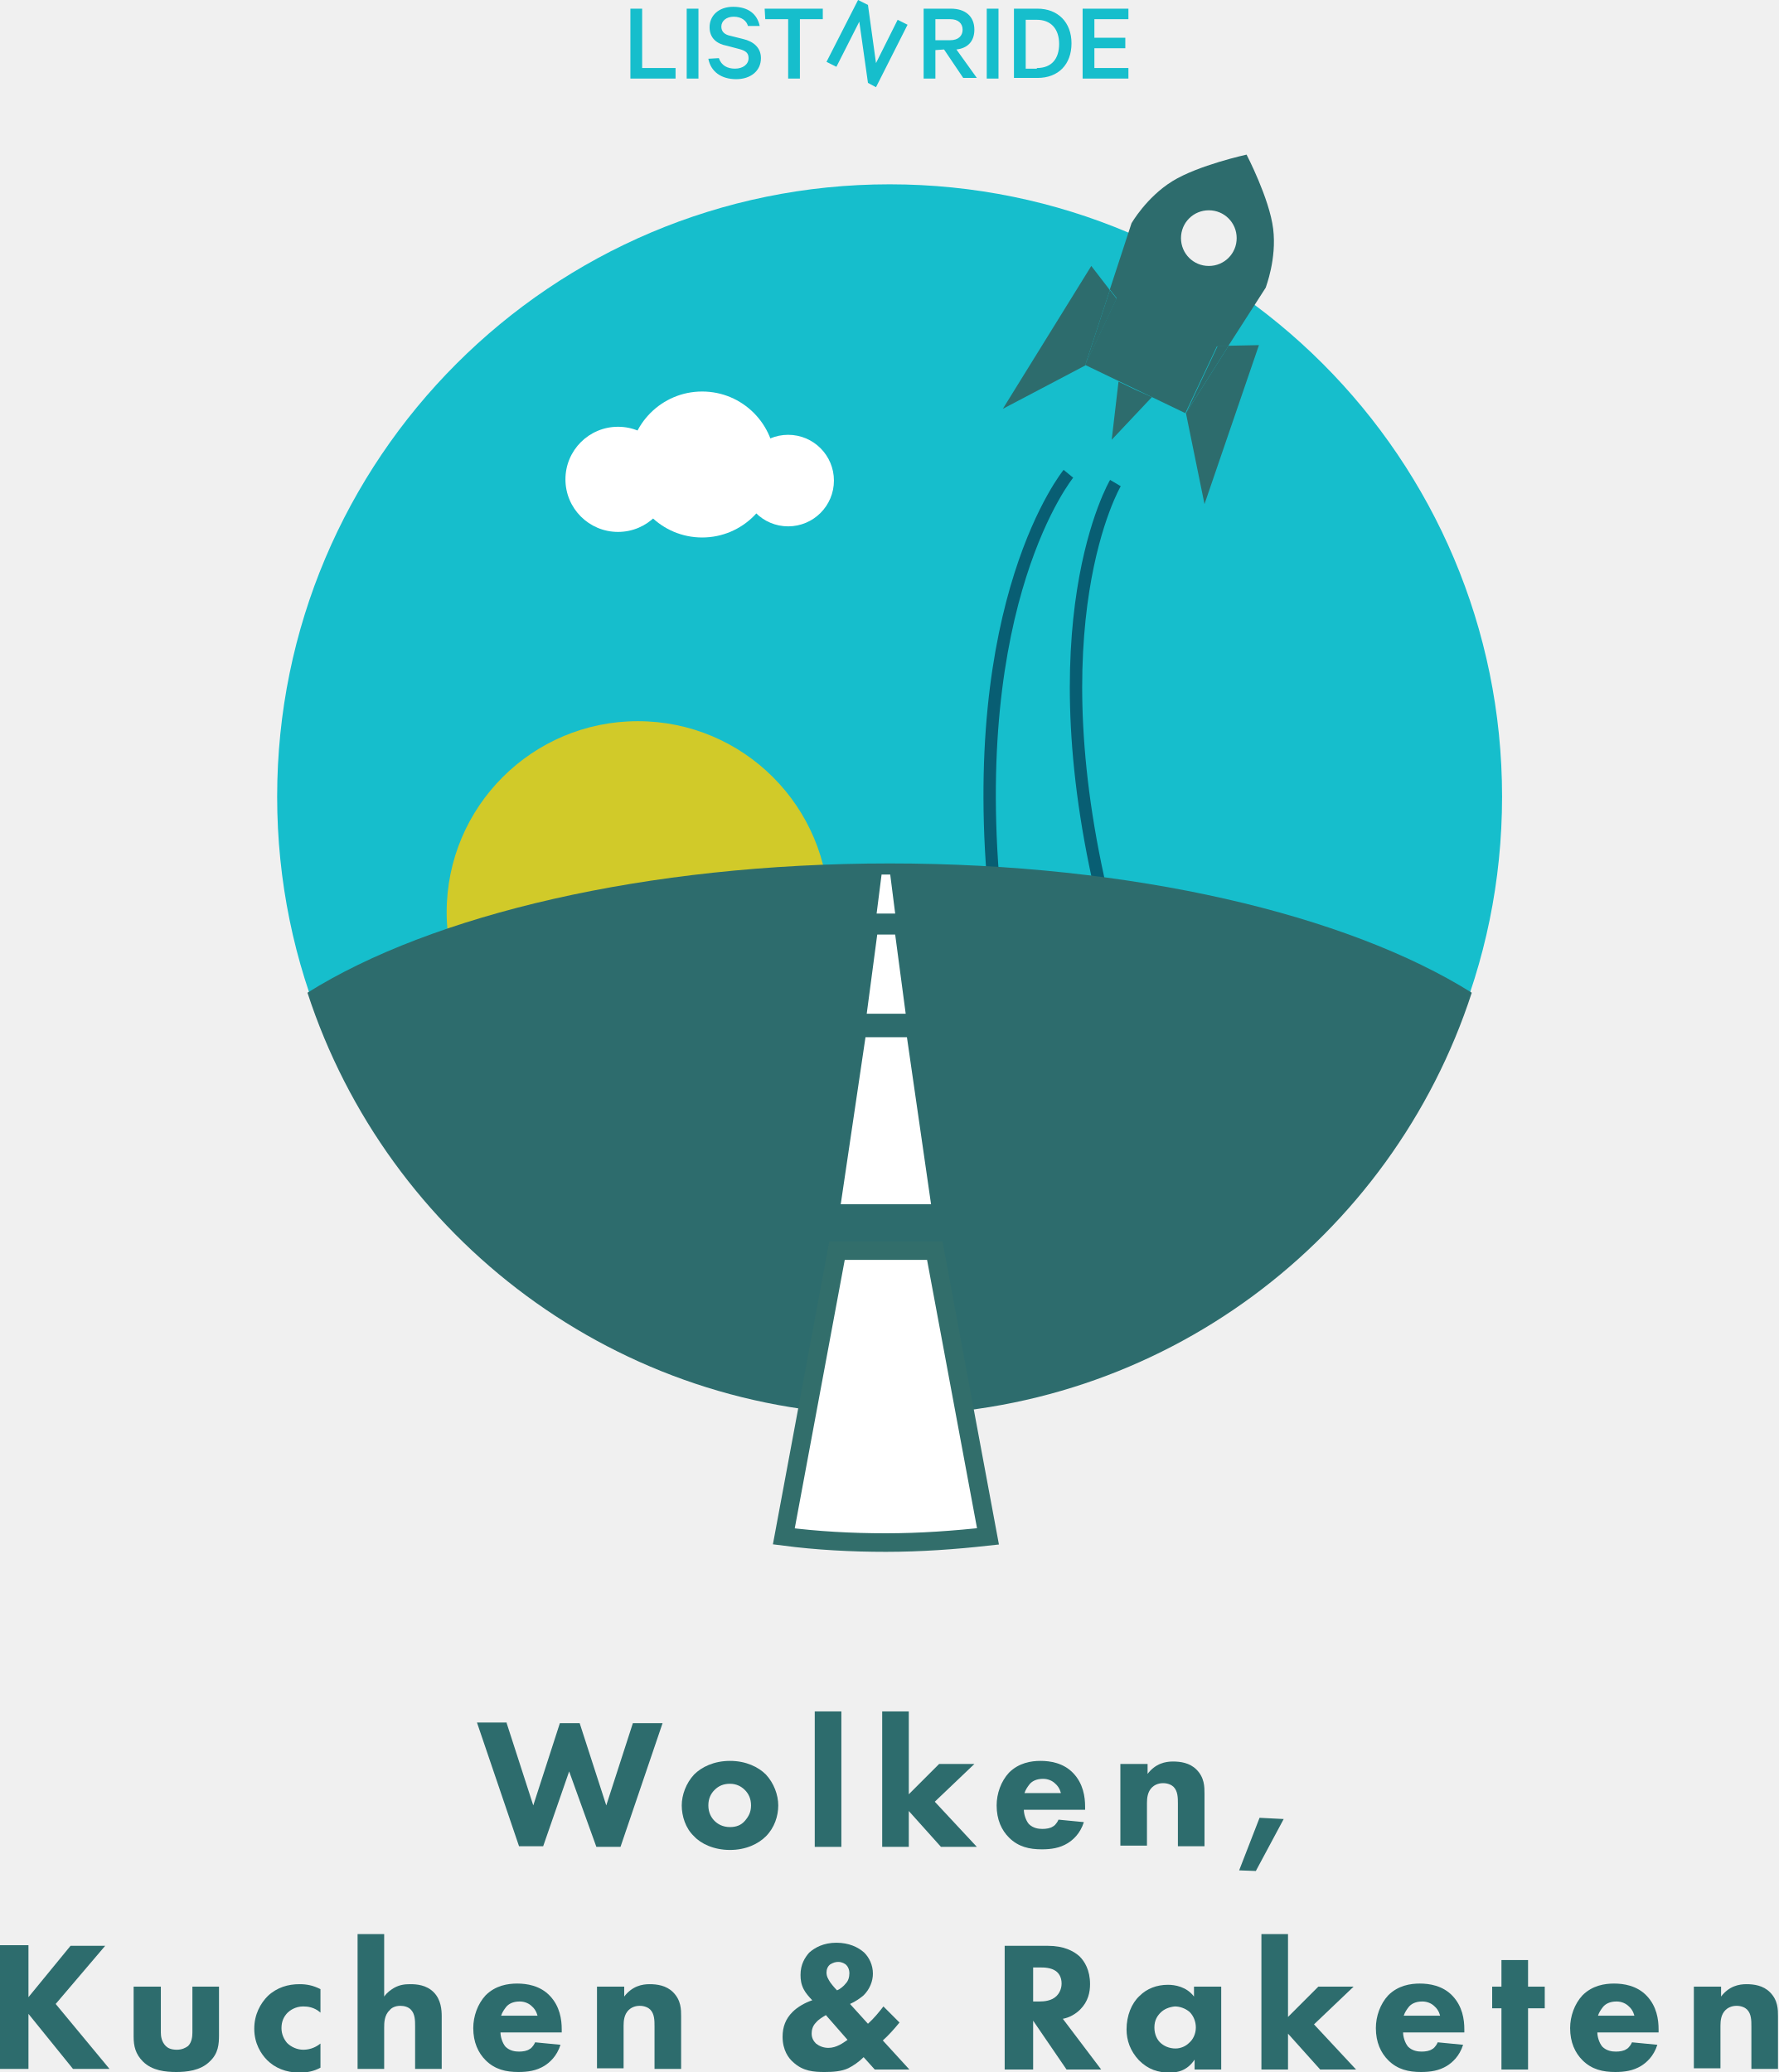
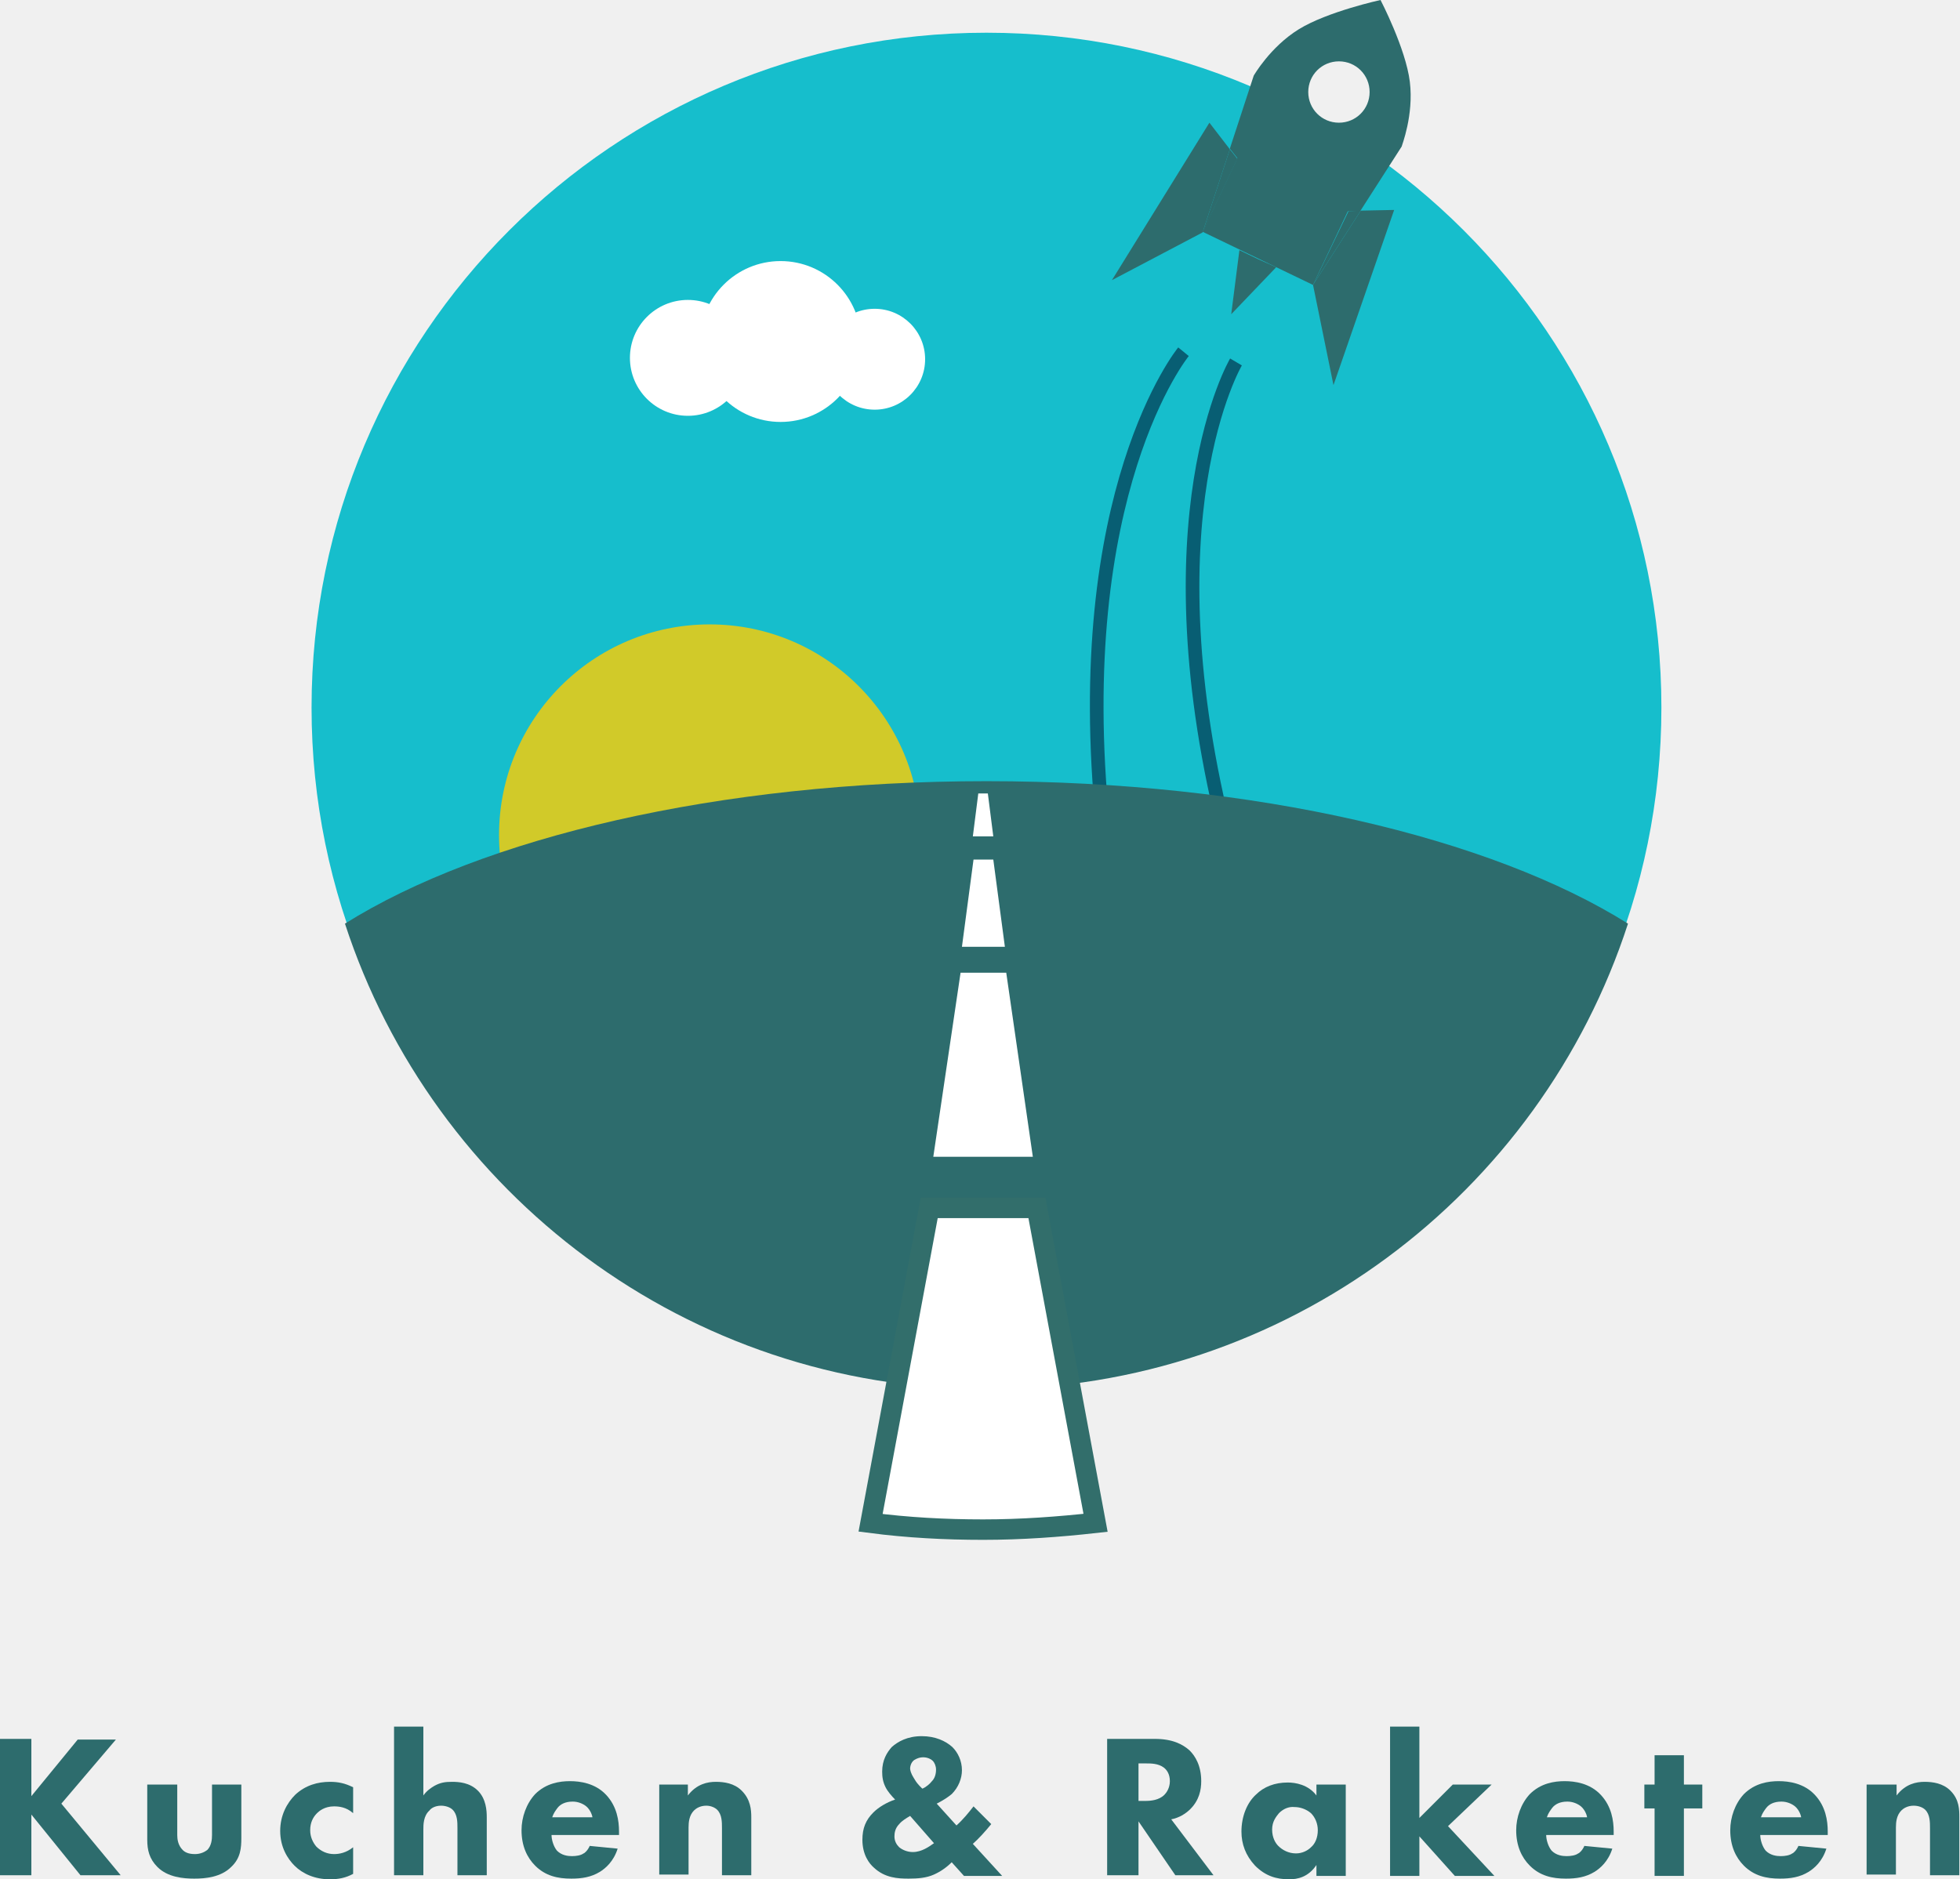
- <svg xmlns="http://www.w3.org/2000/svg" version="1.1" id="Layer_1" x="0px" y="0px" width="287.5px" height="335px" viewBox="0 0 287.5 335" style="enable-background:new 0 0 287.5 335;" xml:space="preserve">
+ <svg xmlns="http://www.w3.org/2000/svg" version="1.1" id="Layer_1" x="0px" y="0px" width="287.5px" height="275.6px" viewBox="0 0 287.5 275.6" style="enable-background:new 0 0 287.5 275.6;" xml:space="preserve">
  <style type="text/css">
- 	.st0{fill:#16BECC;}
- 	.st1{fill:#D1CA29;}
- 	.st2{fill:none;}
+ 	.st0{fill:#FFFFFF;}
+ 	.st1{fill:#16BECC;}
+ 	.st2{fill:#D1CA29;}
	.st3{fill:none;stroke:#085E73;stroke-width:2;stroke-miterlimit:10;}
	.st4{fill:#2D6C6D;}
- 	.st5{fill:#FFFFFF;}
- 	.st6{fill:#FFFFFF;stroke:#326E6B;stroke-width:3;stroke-miterlimit:10;}
+ 	.st5{fill:#FFFFFF;stroke:#326E6B;stroke-width:3;stroke-miterlimit:10;}
+ 	.st6{enable-background:new    ;}
</style>
-   <circle class="st0" cx="143.8" cy="128.8" r="99" />
-   <path class="st0" d="M141.6,14.1l-1.3-0.7l-1.4-9.9l-3.7,7.3l-1.6-0.8l5.1-10l1.6,0.8l1.3,9.4l3.5-7l1.6,0.8L141.6,14.1z M123.7,3.1  h3.7v9.6h1.9V3.1h3.7V1.4h-9.4L123.7,3.1L123.7,3.1z M114.5,9.5c0.4,2.1,2.1,3.3,4.5,3.3c2.3,0,4-1.3,4-3.4c0-1.7-1.2-2.7-2.9-3.1  l-2-0.5c-1-0.2-1.5-0.7-1.5-1.5c0-0.9,0.8-1.6,2-1.6c1.3,0,2.1,0.7,2.3,1.5h1.9c-0.4-1.9-1.8-3.1-4.3-3.1c-2.3,0-3.8,1.4-3.8,3.3  c0,1.8,1.2,2.7,2.8,3l1.9,0.5c1.2,0.3,1.6,0.7,1.6,1.5c0,1-0.9,1.7-2.2,1.7c-1.2,0-2.2-0.5-2.6-1.7L114.5,9.5L114.5,9.5z M112.9,1.4  H111v11.3h1.9V1.4z M101.9,12.7h7.3V11h-5.4V1.4h-1.9V12.7z M182.4,1.4v1.7h-5.5v3h5v1.7h-5V11h5.5v1.7H175V1.4L182.4,1.4L182.4,1.4  z M163.9,1.4h3.8c3.3,0,5.5,2.2,5.5,5.6s-2.1,5.6-5.5,5.6h-3.8V1.4z M167.6,11c2.4,0,3.6-1.5,3.6-3.9s-1.3-3.9-3.6-3.9h-1.8v7.9h1.8  V11z M161.4,12.7h-1.9V1.4h1.9V12.7z M151.2,6.5h2.4c1.3,0,2-0.7,2-1.7s-0.7-1.7-2-1.7h-2.4V6.5z M151.2,8.1v4.6h-1.9V1.4h4.4  c2.3,0,3.8,1.2,3.8,3.4c0,1.9-1.1,3-2.9,3.2l3.3,4.6h-2.2L152.6,8L151.2,8.1L151.2,8.1z" />
-   <circle class="st1" cx="103.1" cy="147.5" r="30.9" />
-   <rect x="75.6" y="86.4" class="st2" width="136.2" height="72" />
-   <path class="st3" d="M180.3,78.1c0,0-13.5,22.8-1.2,70.6" />
-   <path class="st3" d="M172.7,76.6c0,0-16.8,20.5-11.8,69.6" />
+   <path class="st0" d="M142.2,225" />
  <g>
-     <path class="st4" d="M205.8,37c-0.6-4.9-4.3-12-4.3-12s-7.8,1.7-12,4.3c-4.2,2.6-6.6,6.8-6.6,6.8l-3.5,10.7l1.1,1.4l-5.1,10.8   l8.1,3.9l2.7,1.3l0,0l5.4,2.6l5.1-10.8l1.8,0l6.1-9.5C204.6,46.4,206.4,41.9,205.8,37z M195.4,43c-2.5,0-4.5-2-4.5-4.5   s2-4.5,4.5-4.5s4.5,2,4.5,4.5S197.9,43,195.4,43z" />
-     <polygon class="st4" points="176.4,43 162.1,66.1 175.4,59.1 179.4,46.9  " />
-     <polygon class="st4" points="179.4,46.9 175.4,59.1 180.5,48.3  " />
-     <polygon class="st4" points="194.7,81.5 203.5,55.8 198.6,55.9 191.7,66.8  " />
-     <polygon class="st4" points="191.7,66.8 198.6,55.9 196.8,56  " />
-     <polygon class="st4" points="180.8,61.7 179.7,71.1 186.2,64.2 183.5,63  " />
-     <polygon class="st4" points="183.5,63 186.2,64.2 186.2,64.2  " />
+     <circle class="st1" cx="144.7" cy="103.8" r="99" />
+     <circle class="st2" cx="104.1" cy="122.5" r="30.9" />
+     <path class="st3" d="M181.3,53.1c0,0-13.5,22.8-1.2,70.6" />
+     <path class="st3" d="M173.6,51.6c0,0-16.8,20.5-11.8,69.6" />
+     <path class="st4" d="M206.8,12c-0.6-4.9-4.3-12-4.3-12s-7.8,1.7-12,4.3s-6.6,6.8-6.6,6.8l-3.5,10.7l1.1,1.4L176.4,34l8.1,3.9   l2.7,1.3l0,0l5.4,2.6l5.1-10.8h1.8l6.1-9.5C205.6,21.4,207.4,16.9,206.8,12z M196.4,18c-2.5,0-4.5-2-4.5-4.5s2-4.5,4.5-4.5   s4.5,2,4.5,4.5S198.9,18,196.4,18z" />
+     <polygon class="st4" points="177.4,18 163.1,41.1 176.4,34.1 180.4,21.9  " />
+     <polygon class="st4" points="180.4,21.9 176.4,34.1 181.5,23.3  " />
+     <polygon class="st4" points="195.6,56.5 204.5,30.8 199.6,30.9 192.6,41.8  " />
+     <polygon class="st4" points="192.6,41.8 199.6,30.9 197.8,31  " />
+     <polygon class="st4" points="181.8,36.7 180.6,46.1 187.2,39.2 184.5,38  " />
+     <polygon class="st4" points="184.5,38 187.2,39.2 187.2,39.2  " />
+     <path class="st4" d="M144.7,203.8c44,0,81.2-28.6,94.1-68.3c-20.1-12.6-54.7-20.9-94.1-20.9s-74,8.3-94.1,20.9   C63.5,175.1,100.8,203.8,144.7,203.8z" />
+     <path class="st5" d="M144.2,177.2h-7.9l-8.6,46.2c5.4,0.7,10.9,1,16.5,1s11.1-0.4,16.5-1l-8.6-46.2H144.2z" />
+     <polygon class="st0" points="147.6,142.7 144.2,142.7 140.9,142.7 136.9,169.7 144.2,169.7 151.5,169.7  " />
+     <polygon class="st0" points="145.7,126.1 144.2,126.1 142.8,126.1 141.1,138.9 144.2,138.9 147.4,138.9  " />
+     <polygon class="st0" points="144.9,116.4 144.2,116.4 143.5,116.4 142.7,122.7 144.2,122.7 145.7,122.7  " />
+     <circle class="st0" cx="100.9" cy="52.5" r="8.5" />
+     <circle class="st0" cx="114.5" cy="50.1" r="11.8" />
+     <circle class="st0" cx="128.3" cy="52.7" r="7.4" />
  </g>
-   <g>
-     <path class="st4" d="M143.8,228.8c44,0,81.2-28.6,94.1-68.3c-20.1-12.6-54.7-20.9-94.1-20.9s-74,8.3-94.1,20.9   C62.6,200.1,99.8,228.8,143.8,228.8z" />
-   </g>
-   <g>
-     <path class="st5" d="M143.2,250" />
-     <path class="st6" d="M143.2,202.2h-7.9l-8.6,46.2c5.4,0.7,10.9,1,16.5,1c5.6,0,11.1-0.4,16.5-1l-8.6-46.2H143.2z" />
-     <polygon class="st5" points="146.6,167.7 143.2,167.7 139.9,167.7 135.9,194.7 143.2,194.7 150.5,194.7  " />
-     <polygon class="st5" points="144.7,151.1 143.2,151.1 141.8,151.1 140.1,163.9 143.2,163.9 146.4,163.9  " />
-     <polygon class="st5" points="143.9,141.4 143.2,141.4 142.5,141.4 141.7,147.7 143.2,147.7 144.7,147.7  " />
-   </g>
-   <circle class="st5" cx="99.9" cy="77.5" r="8.5" />
-   <circle class="st5" cx="113.5" cy="75.1" r="11.8" />
-   <circle class="st5" cx="127.4" cy="77.7" r="7.4" />
-   <g>
-     <path class="st4" d="M81.9,278.6l4.3,13.3l4.3-13.3h3.2l4.3,13.3l4.3-13.3h4.8l-6.8,20h-3.9L92,286.4l-4.2,12.1h-3.9l-6.8-20H81.9z   " />
-     <path class="st4" d="M123.8,296.9c-1.2,1.2-3.2,2.2-5.8,2.2c-2.6,0-4.7-1-5.8-2.2c-1.4-1.3-2-3.3-2-5s0.7-3.6,2-5   c1.2-1.2,3.2-2.2,5.8-2.2c2.6,0,4.6,1,5.8,2.2c1.3,1.4,2,3.3,2,5S125.2,295.5,123.8,296.9z M115.5,289.4c-0.6,0.6-1,1.4-1,2.5   c0,1.2,0.5,2,1,2.5c0.5,0.5,1.3,1,2.5,1c1,0,1.8-0.3,2.4-1s1-1.4,1-2.5s-0.4-1.9-1-2.5s-1.4-1-2.4-1   C117,288.4,116.2,288.7,115.5,289.4z" />
-     <path class="st4" d="M136,276.7v21.9h-4.3v-21.9H136z" />
-     <path class="st4" d="M146.9,276.7v13.4l4.9-4.9h5.7l-6.4,6.1l6.8,7.3h-5.8l-5.2-5.8v5.8h-4.3v-21.9H146.9z" />
-     <path class="st4" d="M175.5,292.6h-10c0,0.7,0.3,1.7,0.8,2.3c0.7,0.7,1.6,0.8,2.2,0.8c0.6,0,1.3-0.1,1.7-0.4c0.1,0,0.6-0.4,0.9-1.1   l4.1,0.4c-0.6,1.9-1.8,2.9-2.6,3.4c-1.3,0.8-2.7,1-4.2,1c-2,0-3.8-0.4-5.3-1.9c-1.2-1.2-2-2.9-2-5.2c0-1.9,0.7-3.9,2-5.3   c1.6-1.6,3.6-1.9,5.1-1.9s3.7,0.3,5.3,2c1.6,1.7,1.9,3.8,1.9,5.4V292.6z M171.5,290c0-0.1-0.2-1-0.9-1.6c-0.5-0.5-1.2-0.8-2-0.8   c-1.1,0-1.8,0.4-2.2,0.9c-0.3,0.4-0.6,0.8-0.8,1.4H171.5z" />
-     <path class="st4" d="M181.2,285.2h4.3v1.6c1.3-1.7,2.9-2,4.1-2c1.2,0,2.7,0.2,3.8,1.3c1.3,1.3,1.3,2.8,1.3,3.9v8.5h-4.3v-6.9   c0-0.9,0-2-0.7-2.7c-0.3-0.3-0.9-0.6-1.7-0.6c-0.9,0-1.5,0.4-1.8,0.7c-0.7,0.7-0.8,1.7-0.8,2.5v6.9h-4.3V285.2z" />
-     <path class="st4" d="M203.6,293.9l3.9,0.2l-4.5,8.4l-2.7-0.1L203.6,293.9z" />
-     <path class="st4" d="M4.6,322.9l6.8-8.3h5.6L9,324l8.7,10.5h-5.9l-7.2-8.9v8.9H0v-20h4.6V322.9z" />
-     <path class="st4" d="M26,321.2v7.4c0,0.6,0.1,1.5,0.8,2.2c0.3,0.3,0.8,0.6,1.8,0.6c0.8,0,1.4-0.3,1.8-0.6c0.6-0.6,0.7-1.5,0.7-2.2   v-7.4h4.3v7.8c0,1.5-0.1,3-1.5,4.3c-1.5,1.5-3.8,1.7-5.4,1.7c-1.7,0-3.9-0.2-5.4-1.7c-1.2-1.2-1.5-2.5-1.5-4v-8.1H26z" />
-     <path class="st4" d="M51.8,325.4c-1-0.9-2.1-1-2.8-1c-1.3,0-2.2,0.7-2.5,1c-0.6,0.6-1,1.4-1,2.5c0,1,0.4,1.8,0.9,2.4   c0.7,0.7,1.7,1.1,2.6,1.1c0.8,0,1.8-0.2,2.8-1v3.9c-1.1,0.6-2.2,0.8-3.4,0.8c-2.2,0-4-0.8-5.2-2c-1-1-2.1-2.7-2.1-5.1   c0-2.3,1-4.1,2.2-5.3c1.5-1.4,3.3-1.9,5.1-1.9c1.2,0,2.2,0.2,3.4,0.8V325.4z" />
-     <path class="st4" d="M57.8,312.7h4.3v10.1c0.5-0.7,1.1-1.1,1.6-1.4c0.9-0.5,1.7-0.6,2.6-0.6c1,0,2.6,0.1,3.8,1.3   c1.2,1.2,1.3,2.9,1.3,3.9v8.5h-4.3v-6.9c0-0.9,0-2-0.7-2.7c-0.4-0.4-1-0.6-1.7-0.6c-0.9,0-1.5,0.4-1.7,0.7   c-0.9,0.8-0.9,2.1-0.9,2.8v6.7h-4.3V312.7z" />
-     <path class="st4" d="M90.9,328.6h-10c0,0.7,0.3,1.7,0.8,2.3c0.7,0.7,1.6,0.8,2.2,0.8c0.6,0,1.3-0.1,1.7-0.4c0.1,0,0.6-0.4,0.9-1.1   l4.1,0.4c-0.6,1.9-1.8,2.9-2.6,3.4c-1.3,0.8-2.7,1-4.2,1c-2,0-3.8-0.4-5.3-1.9c-1.2-1.2-2-2.9-2-5.2c0-1.9,0.7-3.9,2-5.3   c1.6-1.6,3.6-1.9,5.1-1.9s3.7,0.3,5.3,2c1.6,1.7,1.9,3.8,1.9,5.4V328.6z M86.9,326c0-0.1-0.2-1-0.9-1.6c-0.5-0.5-1.2-0.8-2-0.8   c-1.1,0-1.8,0.4-2.2,0.9c-0.3,0.4-0.6,0.8-0.8,1.4H86.9z" />
-     <path class="st4" d="M96.6,321.2h4.3v1.6c1.3-1.7,2.9-2,4.1-2c1.2,0,2.7,0.2,3.8,1.3c1.3,1.3,1.3,2.8,1.3,3.9v8.5h-4.3v-6.9   c0-0.9,0-2-0.7-2.7c-0.3-0.3-0.9-0.6-1.7-0.6c-0.9,0-1.5,0.4-1.8,0.7c-0.7,0.7-0.8,1.7-0.8,2.5v6.9h-4.3V321.2z" />
-     <path class="st4" d="M145.4,327c-0.9,1.1-1.8,2.1-2.7,2.9l4.3,4.7h-5.6l-1.8-2c-0.8,0.8-1.7,1.4-2.5,1.8c-1.1,0.5-2.4,0.6-3.8,0.6   c-1.7,0-3.5-0.1-5.1-1.6c-0.7-0.6-1.7-1.9-1.7-4.1c0-1.6,0.5-2.9,1.6-4c0.8-0.8,2-1.5,3.2-1.9c-0.5-0.5-1.1-1.2-1.4-1.8   c-0.4-0.8-0.5-1.5-0.5-2.3c0-1.7,0.7-2.8,1.4-3.6c0.9-0.8,2.3-1.6,4.4-1.6c2,0,3.5,0.7,4.5,1.6c0.8,0.8,1.4,2,1.4,3.4   c0,1.2-0.5,2.5-1.5,3.5c-0.6,0.5-1.3,1-2.2,1.4l2.9,3.2c1-0.9,1.8-1.9,2.5-2.8L145.4,327z M133.5,325.8c-0.5,0.3-1.2,0.7-1.6,1.2   c-0.6,0.6-0.7,1.3-0.7,1.8c0,0.7,0.3,1.2,0.7,1.6c0.5,0.4,1.2,0.7,2,0.7c1.3,0,2.4-0.8,3.1-1.3L133.5,325.8z M134.2,320.5   c0.5,0.7,1.1,1.3,1.1,1.3c0.5-0.2,1.1-0.7,1.4-1.1c0.4-0.4,0.6-1,0.6-1.7c0-0.5-0.2-1-0.5-1.3c-0.2-0.2-0.7-0.5-1.3-0.5   c-0.4,0-0.8,0.1-1.3,0.4c-0.4,0.3-0.6,0.8-0.6,1.3C133.6,319.6,133.9,320,134.2,320.5z" />
-     <path class="st4" d="M169.4,314.6c2.5,0,4.1,0.8,5.1,1.7c0.8,0.8,1.7,2.2,1.7,4.5c0,1.3-0.3,2.8-1.6,4.1c-0.7,0.7-1.7,1.3-2.8,1.5   l6.2,8.2h-5.6l-5.4-7.9v7.9h-4.6v-20H169.4z M167,323.6h1c0.8,0,2-0.1,2.8-0.9c0.3-0.3,0.8-1,0.8-2c0-1.1-0.5-1.7-0.9-2   c-0.8-0.6-2-0.6-2.5-0.6H167V323.6z" />
-     <path class="st4" d="M193.1,321.2h4.3v13.4h-4.3v-1.6c-1.2,1.8-2.8,2.1-4,2.1c-1.9,0-3.5-0.5-5-2c-1.4-1.5-2-3.2-2-5   c0-2.2,0.8-4.2,2.1-5.4c1.2-1.2,2.8-1.8,4.6-1.8c1.1,0,3,0.3,4.2,1.9V321.2z M187.6,325.4c-0.5,0.5-1,1.2-1,2.4s0.5,2,0.9,2.4   c0.6,0.6,1.5,1,2.5,1c0.9,0,1.7-0.4,2.2-0.9c0.6-0.5,1.1-1.4,1.1-2.5c0-1-0.4-1.9-1-2.5c-0.7-0.6-1.6-0.9-2.4-0.9   C189,324.5,188.2,324.8,187.6,325.4z" />
-     <path class="st4" d="M208.2,312.7v13.4l4.9-4.9h5.7l-6.4,6.1l6.8,7.3h-5.8l-5.2-5.8v5.8h-4.3v-21.9H208.2z" />
-     <path class="st4" d="M236.8,328.6h-10c0,0.7,0.3,1.7,0.8,2.3c0.7,0.7,1.6,0.8,2.2,0.8c0.6,0,1.3-0.1,1.7-0.4c0.1,0,0.6-0.4,0.9-1.1   l4.1,0.4c-0.6,1.9-1.8,2.9-2.6,3.4c-1.3,0.8-2.7,1-4.2,1c-2,0-3.8-0.4-5.3-1.9c-1.2-1.2-2-2.9-2-5.2c0-1.9,0.7-3.9,2-5.3   c1.6-1.6,3.6-1.9,5.1-1.9s3.7,0.3,5.3,2c1.6,1.7,1.9,3.8,1.9,5.4V328.6z M232.8,326c0-0.1-0.2-1-0.9-1.6c-0.5-0.5-1.2-0.8-2-0.8   c-1.1,0-1.8,0.4-2.2,0.9c-0.3,0.4-0.6,0.8-0.8,1.4H232.8z" />
-     <path class="st4" d="M247,324.7v9.9h-4.3v-9.9h-1.5v-3.5h1.5v-4.3h4.3v4.3h2.7v3.5H247z" />
-     <path class="st4" d="M268.2,328.6h-10c0,0.7,0.3,1.7,0.8,2.3c0.7,0.7,1.6,0.8,2.2,0.8c0.6,0,1.3-0.1,1.7-0.4c0.1,0,0.6-0.4,0.9-1.1   l4.1,0.4c-0.6,1.9-1.8,2.9-2.6,3.4c-1.3,0.8-2.7,1-4.2,1c-2,0-3.8-0.4-5.3-1.9c-1.2-1.2-2-2.9-2-5.2c0-1.9,0.7-3.9,2-5.3   c1.6-1.6,3.6-1.9,5.1-1.9s3.7,0.3,5.3,2c1.6,1.7,1.9,3.8,1.9,5.4V328.6z M264.2,326c0-0.1-0.2-1-0.9-1.6c-0.5-0.5-1.2-0.8-2-0.8   c-1.1,0-1.8,0.4-2.2,0.9c-0.3,0.4-0.6,0.8-0.8,1.4H264.2z" />
-     <path class="st4" d="M273.9,321.2h4.3v1.6c1.3-1.7,2.9-2,4.1-2c1.2,0,2.7,0.2,3.8,1.3c1.3,1.3,1.3,2.8,1.3,3.9v8.5h-4.3v-6.9   c0-0.9,0-2-0.7-2.7c-0.3-0.3-0.9-0.6-1.7-0.6c-0.9,0-1.5,0.4-1.8,0.7c-0.7,0.7-0.8,1.7-0.8,2.5v6.9h-4.3V321.2z" />
+   <g class="st6">
+     <path class="st4" d="M4.6,263.5l6.8-8.3h5.6L9,264.6l8.7,10.5h-5.9l-7.2-8.9v8.9H0v-20h4.6V263.5z" />
+     <path class="st4" d="M26,261.8v7.4c0,0.6,0.1,1.5,0.8,2.2c0.3,0.3,0.8,0.6,1.8,0.6c0.8,0,1.4-0.3,1.8-0.6c0.6-0.6,0.7-1.5,0.7-2.2   v-7.4h4.3v7.8c0,1.5-0.1,3-1.5,4.3c-1.5,1.5-3.8,1.7-5.4,1.7c-1.6,0-3.9-0.2-5.4-1.7c-1.2-1.2-1.5-2.5-1.5-4v-8.1H26z" />
+     <path class="st4" d="M51.8,266c-1-0.9-2.1-1-2.8-1c-1.4,0-2.2,0.7-2.5,1c-0.6,0.6-1,1.4-1,2.5c0,1,0.4,1.8,0.9,2.4   c0.7,0.7,1.6,1.1,2.6,1.1c0.8,0,1.8-0.2,2.8-1v3.9c-1.1,0.6-2.2,0.8-3.4,0.8c-2.2,0-4-0.8-5.2-2c-1-1-2.1-2.7-2.1-5.1   c0-2.3,1-4.1,2.2-5.3c1.5-1.4,3.3-1.9,5.1-1.9c1.2,0,2.2,0.2,3.4,0.8V266z" />
+     <path class="st4" d="M57.8,253.3h4.3v10.1c0.5-0.7,1.1-1.1,1.6-1.4c0.9-0.5,1.6-0.6,2.6-0.6c1,0,2.6,0.1,3.8,1.3   c1.2,1.2,1.3,2.9,1.3,3.9v8.5h-4.3v-6.9c0-0.9,0-2-0.7-2.7c-0.4-0.4-1.1-0.6-1.7-0.6c-0.9,0-1.5,0.4-1.7,0.7   c-0.9,0.8-0.9,2.1-0.9,2.8v6.7h-4.3V253.3z" />
+     <path class="st4" d="M90.9,269.2h-10c0,0.7,0.3,1.7,0.8,2.3c0.7,0.7,1.6,0.8,2.2,0.8c0.6,0,1.3-0.1,1.7-0.4c0.1,0,0.6-0.4,0.9-1.1   l4.1,0.4c-0.6,1.9-1.8,2.9-2.6,3.4c-1.3,0.8-2.7,1-4.2,1c-2,0-3.8-0.4-5.3-1.9c-1.2-1.2-2-2.9-2-5.2c0-1.9,0.7-3.9,2-5.3   c1.6-1.6,3.6-1.9,5.1-1.9c1.5,0,3.7,0.3,5.3,2c1.6,1.7,1.9,3.8,1.9,5.4V269.2z M86.9,266.6c0-0.1-0.2-1-0.9-1.6   c-0.5-0.4-1.2-0.7-2-0.7c-1.1,0-1.8,0.4-2.2,0.9c-0.3,0.4-0.6,0.8-0.8,1.4H86.9z" />
+     <path class="st4" d="M96.6,261.8h4.3v1.6c1.3-1.7,2.9-2,4.1-2c1.2,0,2.7,0.2,3.8,1.3c1.3,1.3,1.4,2.8,1.4,3.9v8.5h-4.3v-6.9   c0-0.9,0-2-0.7-2.7c-0.3-0.3-0.9-0.6-1.6-0.6c-0.9,0-1.5,0.4-1.8,0.7c-0.7,0.7-0.8,1.7-0.8,2.5v6.9h-4.3V261.8z" />
+     <path class="st4" d="M145.4,267.6c-0.9,1.1-1.8,2.1-2.7,2.9l4.3,4.7h-5.6l-1.8-2c-0.8,0.8-1.7,1.4-2.6,1.8   c-1.1,0.5-2.4,0.6-3.7,0.6c-1.6,0-3.5-0.1-5.1-1.6c-0.7-0.6-1.7-1.9-1.7-4.1c0-1.7,0.5-2.9,1.6-4c0.8-0.8,2-1.5,3.2-1.9   c-0.5-0.5-1.1-1.2-1.4-1.8c-0.4-0.8-0.5-1.5-0.5-2.3c0-1.7,0.7-2.8,1.4-3.6c0.9-0.8,2.3-1.6,4.4-1.6c2,0,3.5,0.7,4.5,1.6   c0.8,0.8,1.4,2,1.4,3.4c0,1.2-0.5,2.5-1.5,3.5c-0.6,0.5-1.4,1-2.2,1.4l2.9,3.2c1-0.9,1.8-1.9,2.5-2.8L145.4,267.6z M133.5,266.4   c-0.5,0.3-1.2,0.7-1.6,1.2c-0.6,0.6-0.7,1.3-0.7,1.8c0,0.7,0.3,1.2,0.7,1.6c0.5,0.4,1.2,0.7,2,0.7c1.3,0,2.4-0.8,3.1-1.3   L133.5,266.4z M134.2,261.1c0.4,0.7,1.1,1.3,1.1,1.3c0.5-0.2,1.1-0.7,1.4-1.1c0.4-0.4,0.6-1,0.6-1.7c0-0.5-0.2-1-0.5-1.3   c-0.2-0.2-0.7-0.5-1.4-0.5c-0.4,0-0.8,0.1-1.3,0.4c-0.4,0.3-0.6,0.8-0.6,1.3C133.6,260.2,133.9,260.6,134.2,261.1z" />
+     <path class="st4" d="M169.4,255.1c2.6,0,4.1,0.8,5.1,1.7c0.8,0.8,1.7,2.2,1.7,4.5c0,1.3-0.3,2.8-1.6,4.1c-0.7,0.7-1.7,1.3-2.8,1.5   l6.2,8.2h-5.6l-5.4-7.9v7.9h-4.6v-20H169.4z M167,264.2h1c0.8,0,2-0.1,2.8-0.9c0.3-0.3,0.8-1,0.8-2c0-1.1-0.5-1.7-0.9-2   c-0.8-0.6-1.9-0.6-2.5-0.6H167V264.2z" />
+     <path class="st4" d="M193.1,261.8h4.3v13.4h-4.3v-1.6c-1.2,1.8-2.8,2.1-4,2.1c-1.9,0-3.5-0.5-5-2c-1.4-1.5-2-3.2-2-5   c0-2.2,0.8-4.2,2.1-5.4c1.2-1.2,2.8-1.8,4.7-1.8c1.1,0,3,0.3,4.2,1.9V261.8z M187.6,266c-0.4,0.5-1,1.2-1,2.4s0.5,2,0.9,2.4   c0.6,0.6,1.5,1.1,2.6,1.1c0.9,0,1.7-0.4,2.2-0.9c0.6-0.5,1-1.4,1-2.5c0-1-0.4-1.9-1-2.5c-0.7-0.6-1.6-0.9-2.4-0.9   C189,265,188.2,265.4,187.6,266z" />
+     <path class="st4" d="M208.2,253.3v13.4l4.9-4.9h5.7l-6.4,6.1l6.8,7.3h-5.8l-5.2-5.8v5.8h-4.3v-21.9H208.2z" />
+     <path class="st4" d="M236.8,269.2h-10c0,0.7,0.3,1.7,0.8,2.3c0.7,0.7,1.6,0.8,2.2,0.8c0.6,0,1.3-0.1,1.7-0.4c0.1,0,0.6-0.4,0.9-1.1   l4.1,0.4c-0.6,1.9-1.8,2.9-2.6,3.4c-1.3,0.8-2.7,1-4.2,1c-2,0-3.8-0.4-5.3-1.9c-1.2-1.2-2-2.9-2-5.2c0-1.9,0.7-3.9,2-5.3   c1.6-1.6,3.6-1.9,5.1-1.9c1.5,0,3.7,0.3,5.3,2c1.6,1.7,1.9,3.8,1.9,5.4V269.2z M232.8,266.6c0-0.1-0.2-1-0.9-1.6   c-0.5-0.4-1.2-0.7-2-0.7c-1.1,0-1.8,0.4-2.2,0.9c-0.3,0.4-0.6,0.8-0.8,1.4H232.8z" />
+     <path class="st4" d="M247,265.3v9.9h-4.3v-9.9h-1.5v-3.5h1.5v-4.3h4.3v4.3h2.7v3.5H247z" />
+     <path class="st4" d="M268.2,269.2h-10c0,0.7,0.3,1.7,0.8,2.3c0.7,0.7,1.6,0.8,2.2,0.8c0.6,0,1.3-0.1,1.7-0.4c0.1,0,0.6-0.4,0.9-1.1   l4.1,0.4c-0.6,1.9-1.8,2.9-2.6,3.4c-1.3,0.8-2.7,1-4.2,1c-2,0-3.8-0.4-5.3-1.9c-1.2-1.2-2-2.9-2-5.2c0-1.9,0.7-3.9,2-5.3   c1.6-1.6,3.6-1.9,5.1-1.9s3.7,0.3,5.3,2c1.6,1.7,1.9,3.8,1.9,5.4V269.2z M264.2,266.6c0-0.1-0.2-1-0.9-1.6c-0.5-0.4-1.2-0.7-2-0.7   c-1.1,0-1.8,0.4-2.2,0.9c-0.3,0.4-0.6,0.8-0.8,1.4H264.2z" />
+     <path class="st4" d="M273.9,261.8h4.3v1.6c1.3-1.7,2.9-2,4.1-2c1.2,0,2.7,0.2,3.8,1.3c1.3,1.3,1.3,2.8,1.3,3.9v8.5h-4.3v-6.9   c0-0.9,0-2-0.7-2.7c-0.3-0.3-0.9-0.6-1.7-0.6c-0.9,0-1.5,0.4-1.8,0.7c-0.7,0.7-0.8,1.7-0.8,2.5v6.9h-4.3V261.8z" />
  </g>
</svg>
